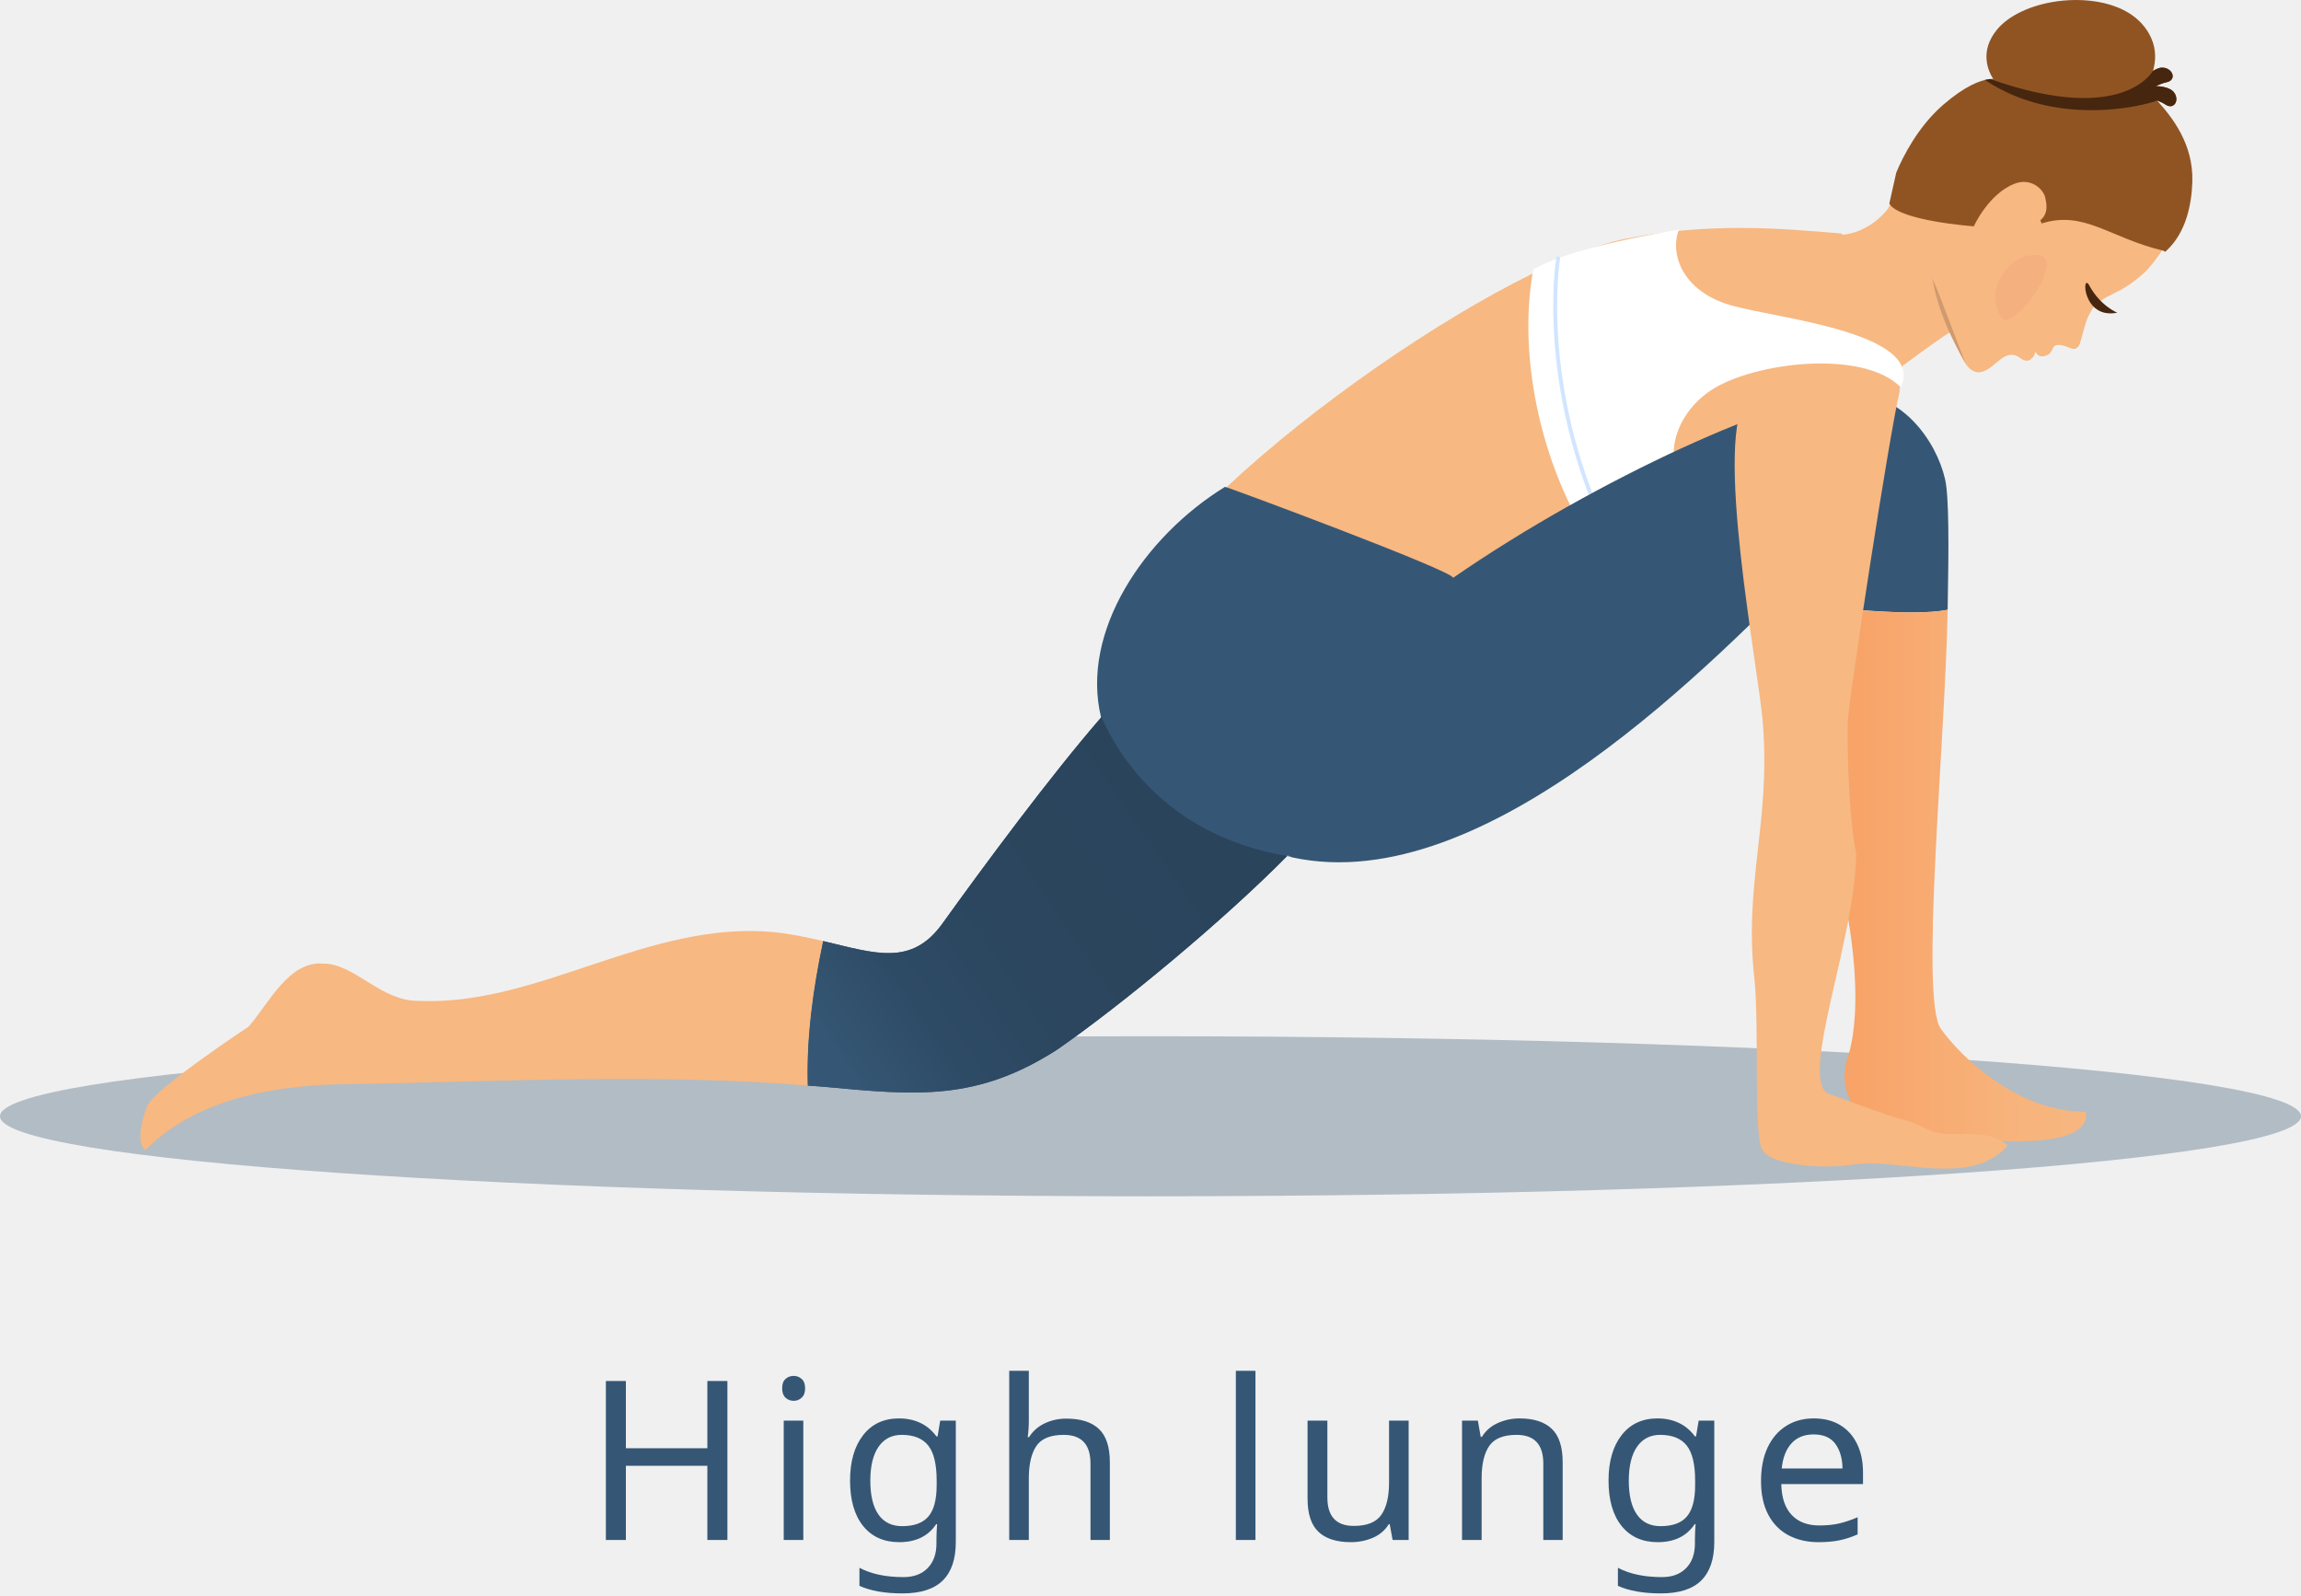
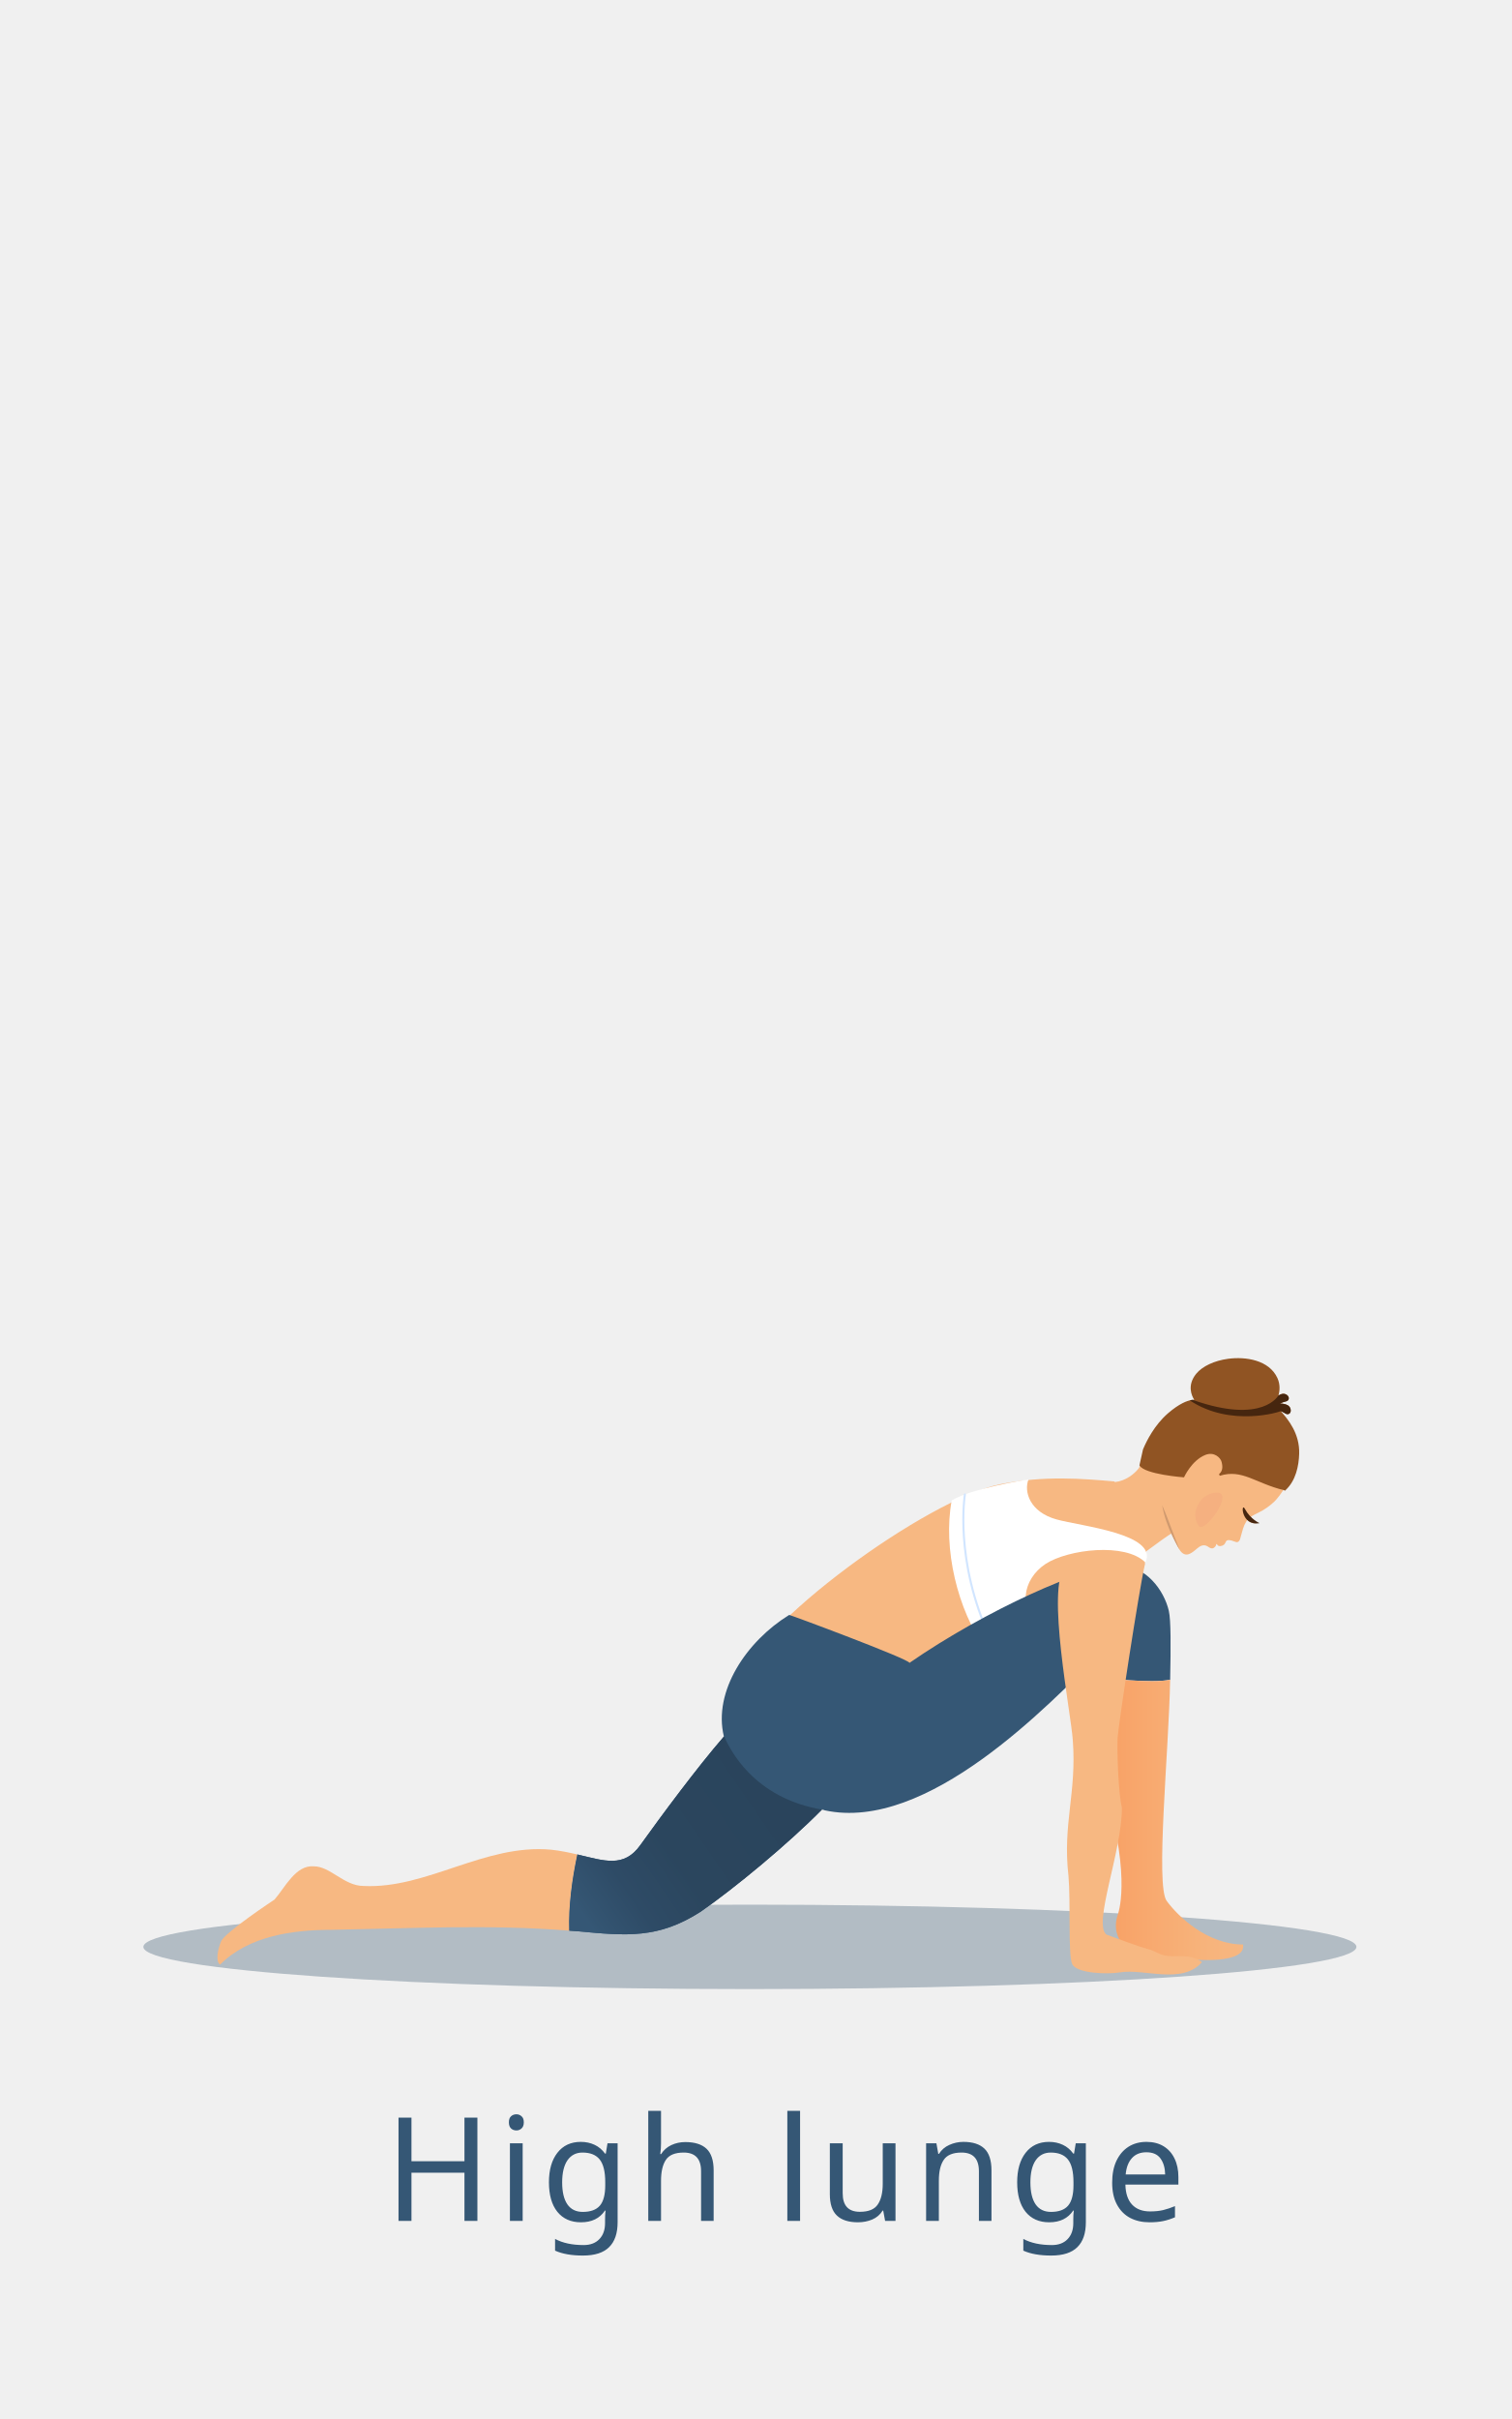
- <svg xmlns="http://www.w3.org/2000/svg" id="Layer_1" data-name="Layer 1" viewBox="0 0 878.56 609.22">
-   <defs>
-     <style>
-       .cls-1 {
-         fill: url(#linear-gradient);
-       }
- 
-       .cls-2 {
-         fill: #f7b882;
-       }
- 
-       .cls-3 {
-         fill: #f5b080;
-       }
- 
-       .cls-4 {
-         fill: #fff;
-       }
- 
-       .cls-5 {
-         fill: #905423;
-       }
- 
-       .cls-6 {
-         fill: #b2bcc4;
-       }
- 
-       .cls-7 {
-         fill: #d1e5ff;
-       }
- 
-       .cls-8 {
-         fill: #d09a6f;
-       }
- 
-       .cls-9, .cls-10 {
-         fill: #355775;
-       }
- 
-       .cls-11 {
-         fill: #46260f;
-       }
- 
-       .cls-12 {
-         fill: url(#linear-gradient-2);
-       }
- 
-       .cls-10 {
-         font-family: FarmWaveFree-Regular, 'Farm Wave Free';
-         font-size: 85px;
-         isolation: isolate;
-         letter-spacing: .07em;
-       }
-     </style>
-     <linearGradient id="linear-gradient" x1="699.3" y1="397.33" x2="806.56" y2="397.33" gradientTransform="translate(0 731.11) scale(1 -1)" gradientUnits="userSpaceOnUse">
-       <stop offset="0" stop-color="#f8a164" />
-       <stop offset=".1" stop-color="#f8a469" />
-       <stop offset=".63" stop-color="#f7b37b" />
-       <stop offset="1" stop-color="#f7b882" />
-     </linearGradient>
-     <linearGradient id="linear-gradient-2" x1="215.12" y1="329.32" x2="77.13" y2="424.12" gradientTransform="translate(532.89 731.11) rotate(-180)" gradientUnits="userSpaceOnUse">
-       <stop offset="0" stop-color="#355775" />
-       <stop offset=".03" stop-color="#345572" />
-       <stop offset=".22" stop-color="#2e4b66" />
-       <stop offset=".47" stop-color="#2b465e" />
-       <stop offset="1" stop-color="#2a445c" />
-     </linearGradient>
-   </defs>
-   <text class="cls-10" transform="translate(223.08 587.97)">
-     <tspan x="0" y="0">High lunge</tspan>
-   </text>
+ <svg xmlns="http://www.w3.org/2000/svg" version="1.1" id="Layer_1" x="0px" y="0px" viewBox="0 0 250 400" style="enable-background:new 0 0 250 400;" xml:space="preserve">
+   <style type="text/css">
+ 	.st0{fill:#355775;}
+ 	.st1{font-family:'FarmWaveFree-Regular';}
+ 	.st2{font-size:23.919px;}
+ 	.st3{letter-spacing:1;}
+ 	.st4{fill:#B2BCC4;}
+ 	.st5{fill:#F7B882;}
+ 	.st6{fill:#905423;}
+ 	.st7{fill:#46260F;}
+ 	.st8{fill:#D09A6F;}
+ 	.st9{fill:#F5B080;}
+ 	.st10{fill:#FFFFFF;}
+ 	.st11{fill:#D1E5FF;}
+ 	.st12{fill:url(#SVGID_1_);}
+ 	.st13{fill:url(#SVGID_00000071560848159794976940000005447206484940880512_);}
+ </style>
  <g>
-     <path class="cls-6" d="M878.56,426.2c0-16.87-196.67-30.55-439.28-30.55S0,409.33,0,426.2s196.67,30.55,439.28,30.55,439.28-13.68,439.28-30.55Z" />
+     <text transform="matrix(1 0 0 1 63.5854 367.2383)" class="st0 st1 st2 st3">High lunge</text>
    <g>
+       <path class="st4" d="M224.35,321.93c0-3.85-44.92-6.98-100.32-6.98s-100.32,3.12-100.32,6.98c0,3.85,44.92,6.98,100.32,6.98    S224.35,325.78,224.35,321.93z" />
      <g>
-         <path class="cls-2" d="M725.62,69.26c-2.12,4.91-3.72,8.77-4.72,10.34l.02,.03c-3.15,4.12-9.33,9.15-17.25,10.02-.32-.32-.53-.49-.59-.49-22.89-1.97-50.52-4.35-82.38,2-52.32,10.43-179.06,101.84-190.12,144.5-1.1,4.24,118.53,28.14,286.27-72.42,6.99-6.79,9.52-15.01,9.44-23.45,7.98-5.91,16.57-12.08,18.44-13.05,2.22,5.39,4.63,10.75,6.16,12.71,4.09,5.24,8.13,1.81,12.19-1.65,2.15-1.82,4.51-3.17,7.27-1.74,1.41,.74,1.82,1.5,3.46,1.65,1.05,.07,1.87-.7,2.48-1.42,1.09-1.31,.26-2.73,1.56-1.04,1.01,1.35,3.51,.81,4.71-.26,1.77-1.58,.62-4.15,5.35-3,1.22,.31,2.33,.94,3.55,1.18,1.33,.27,2.28-.83,2.67-1.99,1.1-3.48,1.74-7.05,3.2-10.43,.51-.99,1.04-1.93,1.51-2.74,.26-.36,.54-.69,.82-1.02,.87,1.69,4.25,2.9,6.57,2.42-2.01-.65-3.61-2.44-4.14-4.58,1.75-1.24,3.79-2.21,5.92-3.25,3.94-1.94,7.57-4.54,10.81-7.54,1.71-1.55,5.8-6.43,9.51-13.08-49.43-51.56-96.98-18.8-102.71-21.7Z" />
-         <path class="cls-5" d="M724.1,65.72c2.53-6.03,8.23-17.39,17.91-25.77,8.33-7.2,14.07-9.26,17.41-9.72,.57-.08,1.11-.11,1.61-.11-1.93-3.04-5.32-10.56,1.46-18.82,4.46-5.41,13.06-9.45,23-10.81,12.78-1.75,29.84,.84,35.83,13.93,2.12,4.65,1.74,9.17,.74,12.65,.73-.47,1.47-.82,2.19-1.04,2.66-.84,4.99,.87,5.29,2.64,.17,1.01-.32,2.33-2.27,2.73-1.24,.26-2.64,.77-4.12,1.51,2.03-.02,3.99,.38,5.46,1.15,1.94,1.02,2.56,3.01,2.31,4.42-.34,1.92-2.2,2.72-4.01,1.51-.91-.61-2.02-1.16-3.33-1.65,5.88,6.5,13.92,16.7,13.49,31.01-.26,8.67-2.38,19.49-9.95,26.42l-.45,.41-.47-.4c-20.88-4.97-30.31-15.58-46.67-10.46l-.5-1.24c3.3-2.62,2.3-6.71,1.88-8.63-.67-3.08-5.36-7.88-11.91-5.23-9.93,4.01-15.36,16.19-15.36,16.19,0,0-28.59-2.07-32.27-8.68l2.64-11.78,.09-.23Z" />
-         <path class="cls-11" d="M830.92,38.48c-.34,1.92-2.2,2.72-4.01,1.51-.91-.61-2.02-1.16-3.33-1.65,.33,.36-36.01,12.02-65.71-7.8,.56-.14,1.08-.23,1.54-.3,.24-.03,.44-.03,.67-.05,.11,.04,.18,.1,.29,.14,51.07,17.92,61.82-3.75,61.68-3.26,.73-.47,1.47-.82,2.19-1.04,2.66-.84,4.99,.87,5.29,2.64,.17,1.01-.32,2.33-2.27,2.73-1.24,.26-2.64,.77-4.12,1.51,2.03-.02,3.99,.38,5.46,1.15,1.96,1.02,2.57,3.01,2.32,4.42Z" />
-         <path class="cls-11" d="M808.41,119.39s-6.47-2.57-10.67-10.36c-2.94-5.45-2.84,13,10.67,10.36Z" />
-         <path class="cls-8" d="M750.36,138.39s-9.93-15.77-12.51-32.01c3.49,7.82,7.29,18.92,12.51,32.01Z" />
-         <path class="cls-3" d="M764.29,121.39c-6.64-9.04,1.06-24.26,13.42-24.09,12.35,.16-9.14,29.92-13.42,24.09Z" />
-         <path class="cls-4" d="M661.36,116.7c-19.58-5.45-23.78-20.29-20.33-29-2.27,.36-41.37,6.55-55.59,15.24-6.51,34.72,4.26,79.41,24.49,107.45,3.99,.32,43.4-13.5,42.01-16.85-19.33-10.16-15.43-33.56,1.49-44.62,16.22-10.6,57.82-15.74,72.37-1,.03-.13,.07-.25,.1-.37,8.83-20.44-46.69-25.88-64.54-30.85Z" />
-         <path class="cls-7" d="M613.17,203.27c-.28,0-.55-.16-.67-.43-26.16-56.26-18.39-103.89-18.31-104.36,.07-.41,.45-.69,.86-.61,.41,.07,.68,.45,.61,.86-.08,.47-7.76,47.66,18.19,103.48,.17,.37,.01,.82-.36,.99-.1,.05-.21,.07-.32,.07Z" />
+         <g>
+           <path class="st5" d="M189.43,240.41c-0.48,1.12-0.85,2-1.08,2.36l0,0.01c-0.72,0.94-2.13,2.09-3.94,2.29      c-0.07-0.07-0.12-0.11-0.13-0.11c-5.23-0.45-11.54-0.99-18.81,0.46c-11.95,2.38-40.89,23.26-43.42,33      c-0.25,0.97,27.07,6.43,65.38-16.54c1.6-1.55,2.17-3.43,2.16-5.36c1.82-1.35,3.78-2.76,4.21-2.98c0.51,1.23,1.06,2.46,1.41,2.9      c0.93,1.2,1.86,0.41,2.78-0.38c0.49-0.42,1.03-0.72,1.66-0.4c0.32,0.17,0.42,0.34,0.79,0.38c0.24,0.02,0.43-0.16,0.57-0.32      c0.25-0.3,0.06-0.62,0.36-0.24c0.23,0.31,0.8,0.18,1.08-0.06c0.4-0.36,0.14-0.95,1.22-0.69c0.28,0.07,0.53,0.21,0.81,0.27      c0.3,0.06,0.52-0.19,0.61-0.45c0.25-0.79,0.4-1.61,0.73-2.38c0.12-0.23,0.24-0.44,0.34-0.63c0.06-0.08,0.12-0.16,0.19-0.23      c0.2,0.39,0.97,0.66,1.5,0.55c-0.46-0.15-0.82-0.56-0.95-1.05c0.4-0.28,0.87-0.5,1.35-0.74c0.9-0.44,1.73-1.04,2.47-1.72      c0.39-0.35,1.32-1.47,2.17-2.99C201.59,233.59,190.74,241.07,189.43,240.41L189.43,240.41z" />
+           <path class="st6" d="M189.08,239.6c0.58-1.38,1.88-3.97,4.09-5.89c1.9-1.64,3.21-2.11,3.98-2.22c0.13-0.02,0.25-0.03,0.37-0.03      c-0.44-0.69-1.21-2.41,0.33-4.3c1.02-1.24,2.98-2.16,5.25-2.47c2.92-0.4,6.81,0.19,8.18,3.18c0.48,1.06,0.4,2.09,0.17,2.89      c0.17-0.11,0.34-0.19,0.5-0.24c0.61-0.19,1.14,0.2,1.21,0.6c0.04,0.23-0.07,0.53-0.52,0.62c-0.28,0.06-0.6,0.18-0.94,0.34      c0.46,0,0.91,0.09,1.25,0.26c0.44,0.23,0.58,0.69,0.53,1.01c-0.08,0.44-0.5,0.62-0.92,0.34c-0.21-0.14-0.46-0.26-0.76-0.38      c1.34,1.48,3.18,3.81,3.08,7.08c-0.06,1.98-0.54,4.45-2.27,6.03l-0.1,0.09l-0.11-0.09c-4.77-1.14-6.92-3.56-10.66-2.39      l-0.11-0.28c0.75-0.6,0.53-1.53,0.43-1.97c-0.15-0.7-1.22-1.8-2.72-1.19c-2.27,0.92-3.51,3.7-3.51,3.7s-6.53-0.47-7.37-1.98      l0.6-2.69C189.06,239.66,189.08,239.6,189.08,239.6z" />
+           <path class="st7" d="M213.47,233.38c-0.08,0.44-0.5,0.62-0.92,0.34c-0.21-0.14-0.46-0.26-0.76-0.38      c0.08,0.08-8.22,2.75-15.01-1.78c0.13-0.03,0.25-0.05,0.35-0.07c0.05-0.01,0.1-0.01,0.15-0.01c0.03,0.01,0.04,0.02,0.07,0.03      c11.66,4.09,14.12-0.86,14.09-0.74c0.17-0.11,0.34-0.19,0.5-0.24c0.61-0.19,1.14,0.2,1.21,0.6c0.04,0.23-0.07,0.53-0.52,0.62      c-0.28,0.06-0.6,0.18-0.94,0.34c0.46,0,0.91,0.09,1.25,0.26C213.39,232.61,213.53,233.06,213.47,233.38L213.47,233.38z" />
+           <path class="st7" d="M208.33,251.86c0,0-1.48-0.59-2.44-2.37C205.23,248.25,205.25,252.46,208.33,251.86z" />
+           <path class="st8" d="M195.08,256.2c0,0-2.27-3.6-2.86-7.31C193.02,250.67,193.88,253.21,195.08,256.2z" />
+           <path class="st9" d="M198.26,252.32c-1.52-2.06,0.24-5.54,3.06-5.5C204.14,246.85,199.24,253.65,198.26,252.32z" />
+           <path class="st10" d="M174.75,251.25c-4.47-1.24-5.43-4.63-4.64-6.62c-0.52,0.08-9.45,1.5-12.7,3.48      c-1.49,7.93,0.97,18.14,5.59,24.54c0.91,0.07,9.91-3.08,9.59-3.85c-4.41-2.32-3.52-7.66,0.34-10.19      c3.7-2.42,13.2-3.59,16.53-0.23c0.01-0.03,0.02-0.06,0.02-0.08C191.51,253.62,178.83,252.38,174.75,251.25L174.75,251.25z" />
+           <path class="st11" d="M163.75,271.02c-0.06,0-0.13-0.04-0.15-0.1c-5.97-12.85-4.2-23.73-4.18-23.83c0.02-0.09,0.1-0.16,0.2-0.14      c0.09,0.02,0.16,0.1,0.14,0.2c-0.02,0.11-1.77,10.88,4.15,23.63c0.04,0.08,0,0.19-0.08,0.23      C163.8,271.01,163.77,271.02,163.75,271.02L163.75,271.02z" />
+         </g>
+         <path class="st0" d="M95.49,306.65c4.54,1.07,7.7,2.24,10.41-1.54c3.59-5.01,9.41-12.86,13.83-17.96     c-1.83-7.48,3.76-15.78,10.8-20.11c0.08-0.05,19.93,7.33,19.89,7.93c12.64-8.74,29.06-16.08,34.59-16.08     c4.5-0.11,7.53,4.09,8.31,7.48c0.35,1.51,0.33,5.85,0.22,11.38c-3.15,0.67-10.75-0.32-11.26-0.22c0.22-1.81,0.38-3.5,0.38-4.68     l-0.69,0.56c-8.46,8.46-28.6,29.62-45.57,25.94c-0.14-0.03-0.26-0.12-0.4-0.18c-5.56,5.65-14.5,13.06-20.11,16.94     c-7,4.5-12.25,4-20.25,3.25c-0.5-0.05-1-0.07-1.5-0.11C94.03,315.04,94.6,310.84,95.49,306.65z" />
+         <path class="st5" d="M95.49,306.65c-1.32-0.31-2.76-0.62-4.34-0.79c-11-1-20.5,6.5-31,6c-3.25,0-5.5-3.25-8.25-3.25     c-3-0.25-4.75,3.5-6.5,5.5c0,0-8.22,5.42-8.84,6.92c-0.58,1.42-0.92,3.33-0.16,3.83c4.75-4.75,12-5.75,18.5-5.75     c13-0.24,26.24-0.92,39.26,0.14C94.03,315.04,94.6,310.84,95.49,306.65L95.49,306.65z" />
+         <linearGradient id="SVGID_1_" gradientUnits="userSpaceOnUse" x1="355.916" y1="-209.287" x2="380.411" y2="-209.287" gradientTransform="matrix(1 0 0 1 -172.5 510.11)">
+           <stop offset="0" style="stop-color:#F8A164" />
+           <stop offset="0.1" style="stop-color:#F8A469" />
+           <stop offset="0.63" style="stop-color:#F7B37B" />
+           <stop offset="1" style="stop-color:#F7B882" />
+         </linearGradient>
+         <path class="st12" d="M205.59,321.54c-5.89,0-10.77-4.65-12.63-7.22c-1.87-2.57,0.36-24.78,0.58-36.56     c-3.15,0.67-10.75-0.32-11.26-0.22l0,0c-0.34,2.78-0.82,5.85-1.12,7.82c-0.25,3.75,0.65,7.28,1.75,11     c4.28,14.53,1.96,20.25,1.96,20.25c-1.09,3.25,0.87,5.75,3.27,6.5c3.93,1.25,3.2,0.02,7.35,0.77     C197.88,324.14,206.13,324.79,205.59,321.54L205.59,321.54z" />
+         <linearGradient id="SVGID_00000043416320250808295310000013172992920117666954_" gradientUnits="userSpaceOnUse" x1="264.108" y1="-193.755" x2="232.594" y2="-215.405" gradientTransform="matrix(-1 0 0 1 360.39 510.11)">
+           <stop offset="0" style="stop-color:#355775" />
+           <stop offset="0.03" style="stop-color:#345572" />
+           <stop offset="0.22" style="stop-color:#2E4B66" />
+           <stop offset="0.47" style="stop-color:#2B465E" />
+           <stop offset="1" style="stop-color:#2A445C" />
+         </linearGradient>
+         <path style="fill:url(#SVGID_00000043416320250808295310000013172992920117666954_);" d="M95.49,306.65     c4.54,1.07,7.7,2.24,10.41-1.54c3.59-5.01,9.41-12.86,13.83-17.96c-0.01-0.04-0.01-0.09-0.02-0.13     c0.89,1.91,4.68,10.36,16.54,12.26c-0.08-0.04-0.16-0.07-0.24-0.11c-5.56,5.65-14.5,13.06-20.11,16.94c-7,4.5-12.25,4-20.25,3.25     c-0.5-0.05-1-0.07-1.5-0.11C94.03,315.04,94.6,310.84,95.49,306.65L95.49,306.65z" />
+         <path class="st5" d="M193.78,323.47c-2.01-0.02-2.2-0.71-3.96-1.2c-1.58-0.39-4.98-1.72-6.79-2.36     c-2.35-1.62,2.53-13.71,2.53-20.93c-0.57-2.5-0.81-8.78-0.72-11.55c0.14-2.24,3.54-24.47,4.51-28.69     c0.3-1.26-9.67-3.24-13.17,0.36c-3.21,3.3,0.97,24.17,1.26,28.69c0.66,8.66-1.71,13.85-0.72,22.37     c0.38,4.22-0.08,12.99,0.6,14.58c0.68,1.58,5.74,1.76,7.91,1.41c4.03-0.67,10.26,2.07,13.57-1.69     C197.31,323.27,195.54,323.49,193.78,323.47L193.78,323.47z" />
      </g>
-       <path class="cls-9" d="M314.29,359.31c19.86,4.68,33.72,9.79,45.58-6.74,15.74-21.92,41.2-56.32,60.55-78.62-8.01-32.75,16.48-69.1,47.3-88.06,.33-.2,87.26,32.1,87.1,34.73,55.35-38.25,127.25-70.43,151.45-70.43,19.7-.46,32.95,17.91,36.39,32.76,1.52,6.59,1.44,25.61,.98,49.84-13.8,2.95-47.05-1.4-49.3-.97,.96-7.92,1.65-15.32,1.65-20.5l-3.01,2.46c-37.04,37.05-125.23,129.7-199.54,113.59-.63-.14-1.15-.54-1.74-.81-24.36,24.76-63.5,57.18-88.04,74.17-30.66,19.71-53.65,17.52-88.69,14.23-2.18-.2-4.37-.31-6.55-.49-.53-18.42,1.98-36.82,5.87-55.16Z" />
-       <path class="cls-2" d="M314.29,359.31c-5.8-1.37-12.09-2.7-19.02-3.44-48.17-4.38-89.77,28.46-135.76,26.27-14.24,0-24.09-14.23-36.13-14.23-13.14-1.09-20.8,15.33-28.47,24.08,0,0-35.99,23.75-38.69,30.29-2.55,6.21-4.02,14.6-.72,16.79,20.79-20.8,52.55-25.19,81.02-25.19,56.94-1.05,114.89-4.05,171.9,.61-.53-18.44,1.98-36.84,5.87-55.18Z" />
-       <path class="cls-1" d="M796.39,424.5c-25.79,0-47.14-20.35-55.3-31.6-8.17-11.25,1.59-108.49,2.56-160.09-13.8,2.95-47.06-1.4-49.3-.97h0c-1.47,12.18-3.59,25.62-4.92,34.24-1.1,16.42,2.86,31.87,7.66,48.18,18.72,63.63,8.57,88.68,8.57,88.68-4.78,14.24,3.82,25.19,14.32,28.47,17.19,5.47,14.02,.08,32.17,3.36,10.5,1.09,46.61,3.95,44.24-10.27Z" />
-       <path class="cls-12" d="M314.29,359.31c19.86,4.68,33.72,9.79,45.58-6.74,15.74-21.92,41.2-56.32,60.55-78.62-.04-.19-.06-.39-.1-.58,3.89,8.35,20.48,45.38,72.41,53.7-.34-.16-.68-.32-1.03-.48-24.36,24.76-63.5,57.18-88.04,74.17-30.66,19.71-53.65,17.52-88.69,14.23-2.18-.2-4.37-.31-6.55-.49-.53-18.45,1.98-36.85,5.87-55.19Z" />
-       <path class="cls-2" d="M744.7,432.95c-8.81-.07-9.64-3.1-17.32-5.25-6.9-1.69-21.81-7.54-29.75-10.32-10.27-7.11,11.06-60.05,11.06-91.65-2.48-10.96-3.55-38.44-3.16-50.56,.61-9.82,15.48-107.14,19.75-125.62,1.32-5.5-42.32-14.2-57.68,1.58-14.05,14.44,4.26,105.82,5.53,125.62,2.91,37.9-7.5,60.64-3.16,97.97,1.66,18.46-.33,56.89,2.64,63.83,2.97,6.94,25.13,7.69,34.65,6.16,17.64-2.94,44.92,9.05,59.41-7.39-6.54-5.25-14.26-4.29-21.97-4.37Z" />
    </g>
  </g>
</svg>
